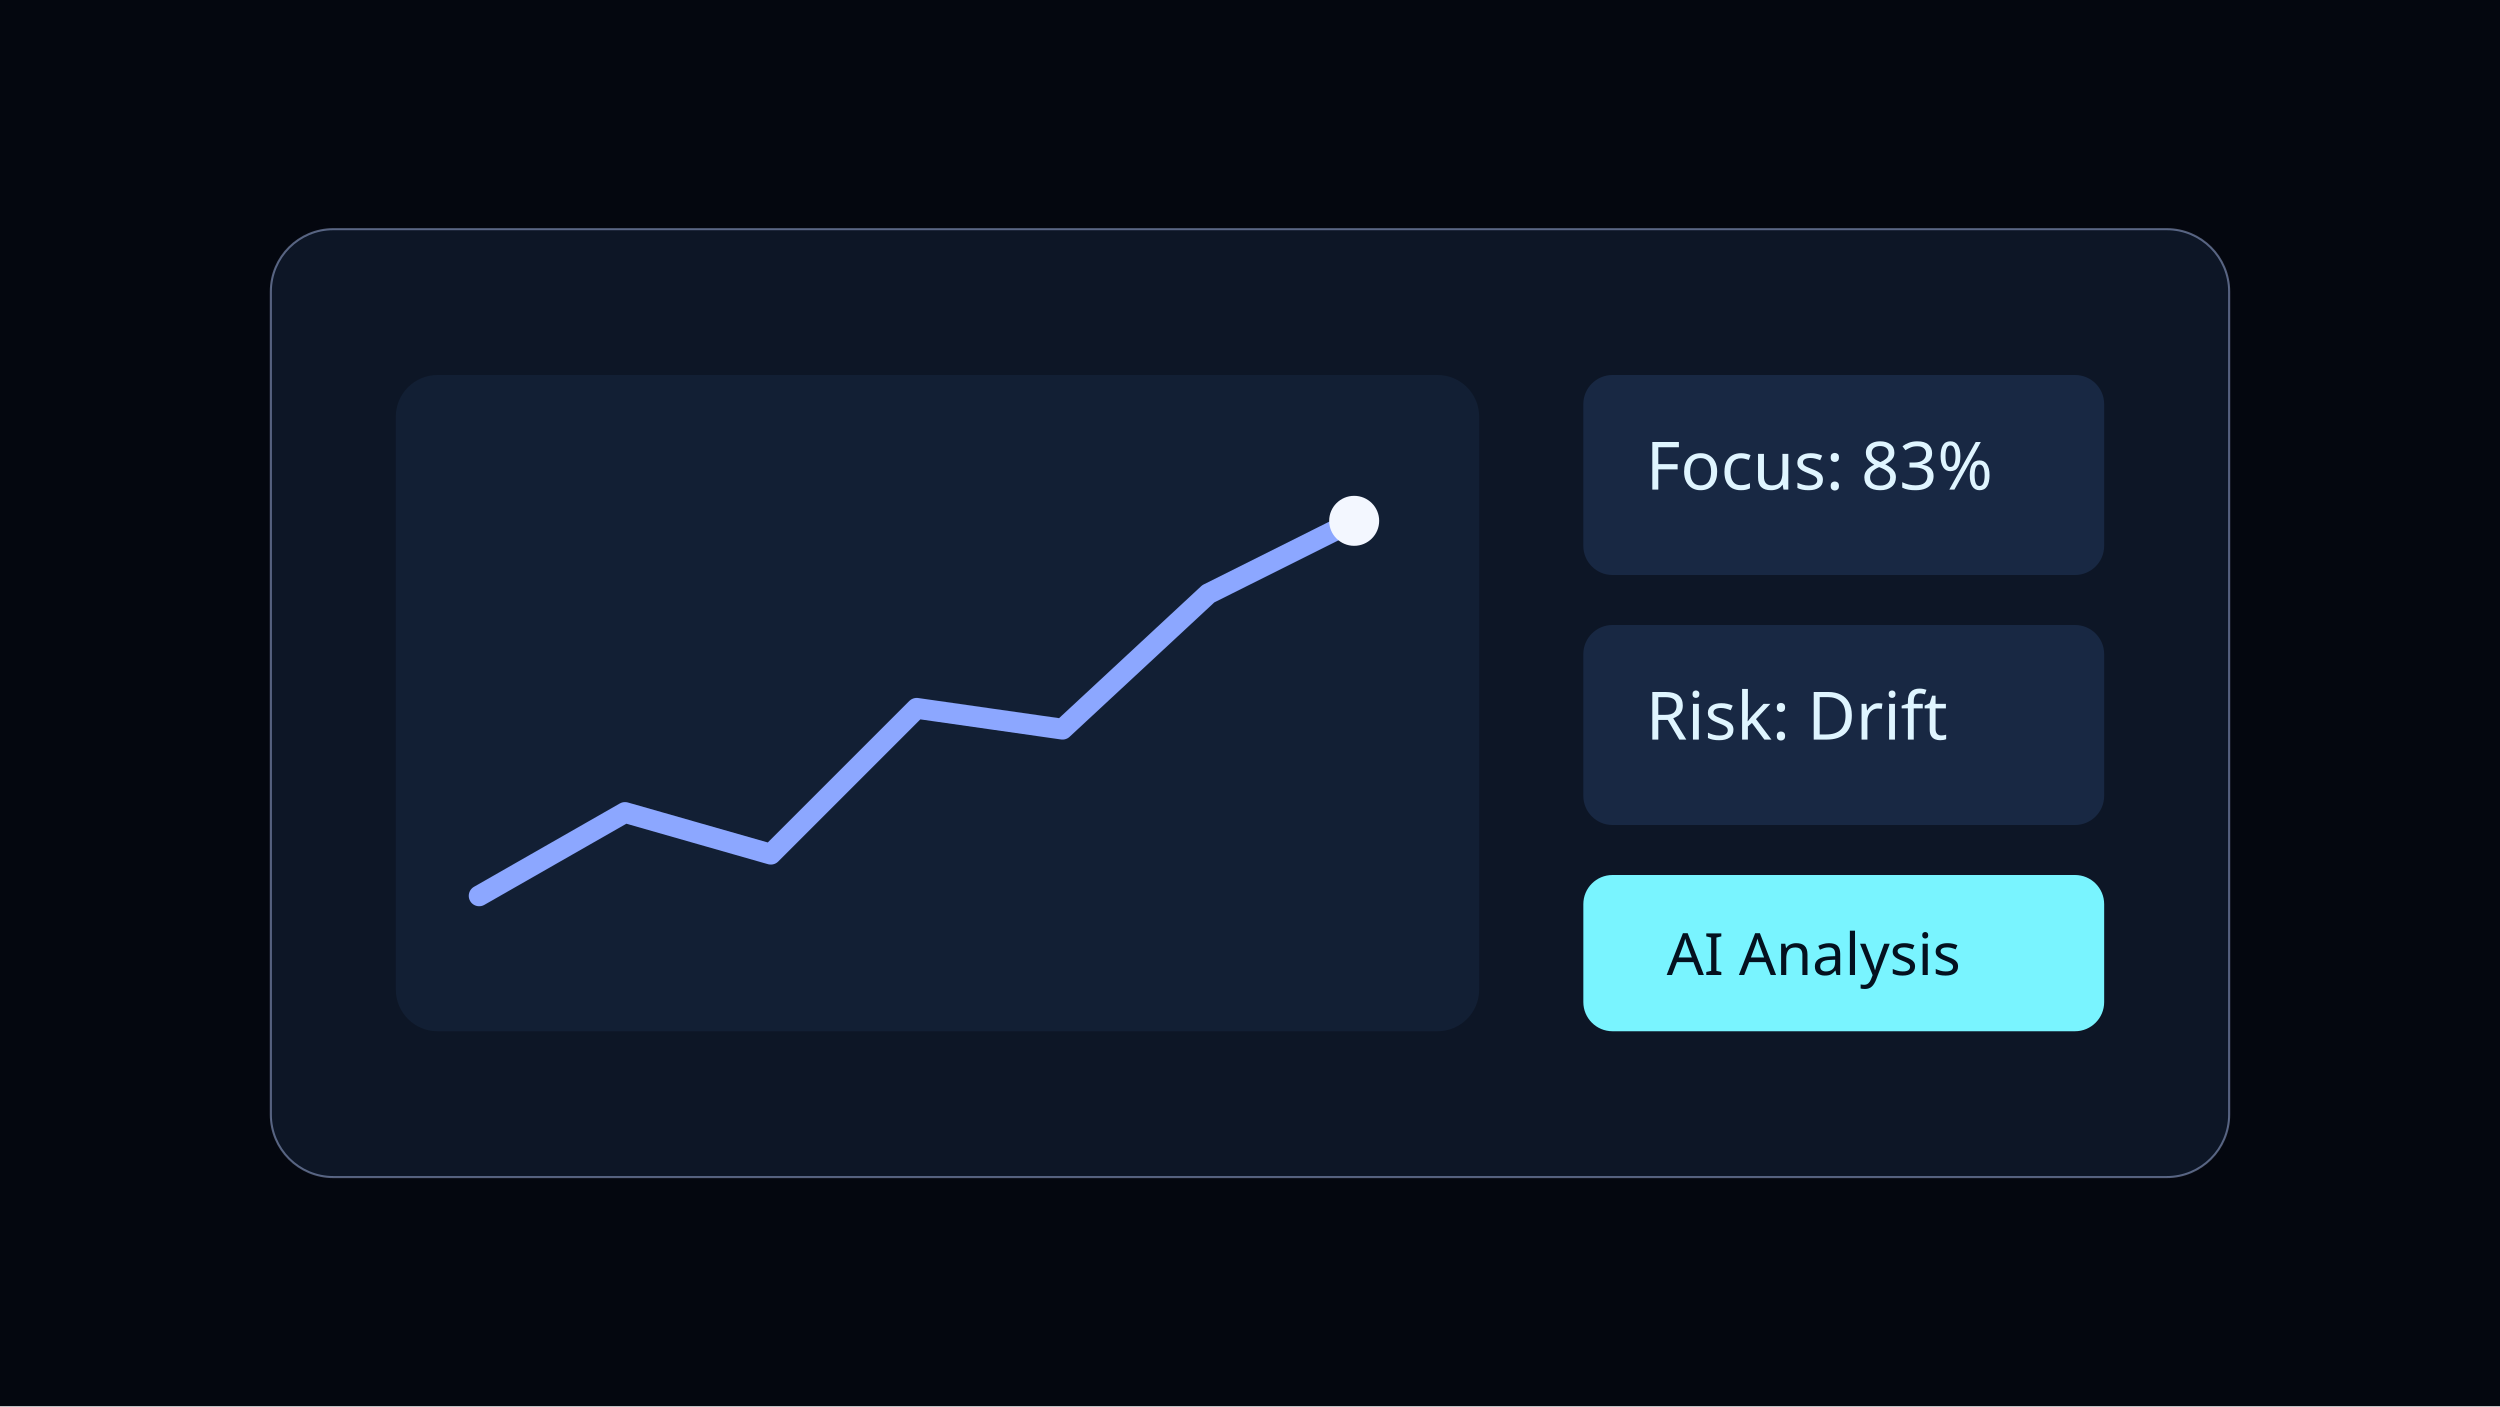
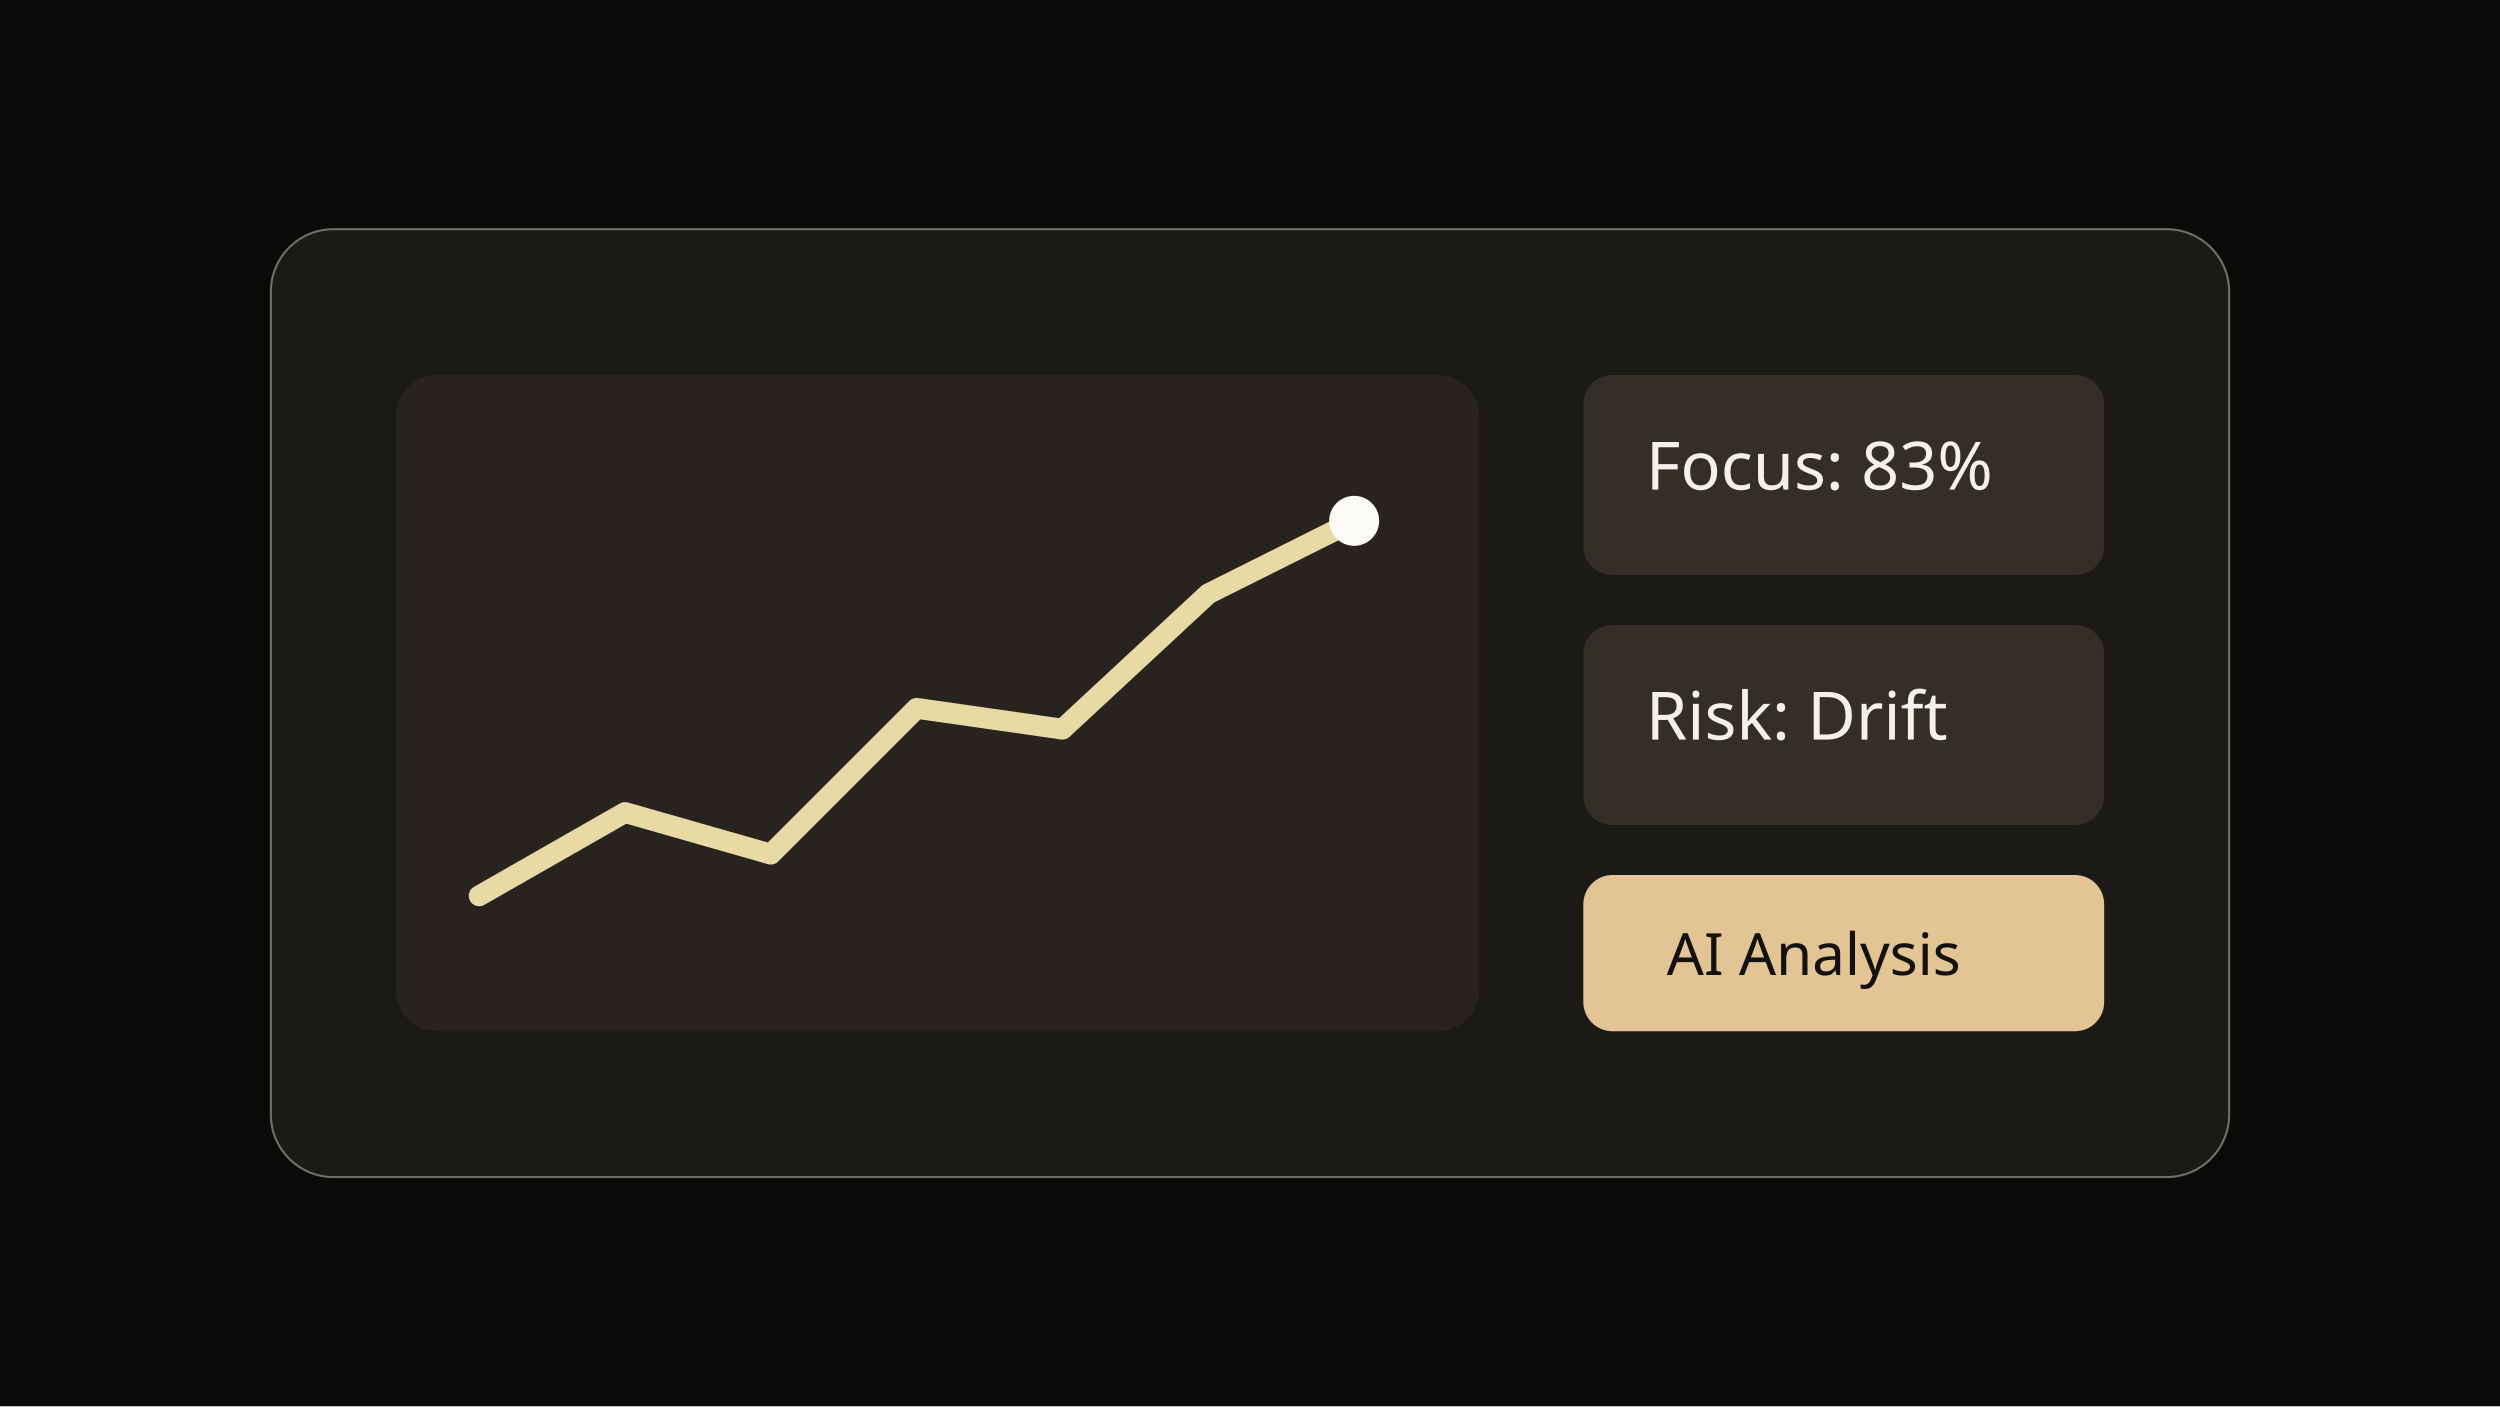
<svg xmlns="http://www.w3.org/2000/svg" viewBox="0 0 1200 675" role="img" aria-label="AI analysis engine visual">
-   <rect width="1200" height="675" fill="#04070f" />
-   <rect x="130" y="110" width="940" height="455" rx="30" fill="#0d1626" stroke="#b8cdff" stroke-opacity="0.45" />
-   <rect x="190" y="180" width="520" height="315" rx="20" fill="#121f34" />
-   <polyline points="230,430 300,390 370,410 440,340 510,350 580,285 650,250" fill="none" stroke="#8ca7ff" stroke-width="10" stroke-linecap="round" stroke-linejoin="round" />
-   <circle cx="650" cy="250" r="12" fill="#f3f7ff" />
-   <rect x="760" y="180" width="250" height="96" rx="14" fill="#182843" />
-   <text x="790" y="235" fill="#dff5ff" font-size="32" font-family="Outfit, sans-serif">Focus: 83%</text>
-   <rect x="760" y="300" width="250" height="96" rx="14" fill="#182843" />
-   <text x="790" y="355" fill="#dff5ff" font-size="32" font-family="Outfit, sans-serif">Risk: Drift</text>
-   <rect x="760" y="420" width="250" height="75" rx="14" fill="#79f4ff" />
-   <text x="800" y="468" fill="#04111f" font-size="28" font-family="Outfit, sans-serif">AI Analysis</text>
+   <rect width="1200" height="675" fill="#0a0a09" />
+   <rect x="130" y="110" width="940" height="455" rx="30" fill="#1c1a17" stroke="#e6e0d1" stroke-opacity="0.45" />
+   <rect x="190" y="180" width="520" height="315" rx="20" fill="#272420" />
+   <polyline points="230,430 300,390 370,410 440,340 510,350 580,285 650,250" fill="none" stroke="#e7daa4" stroke-width="10" stroke-linecap="round" stroke-linejoin="round" />
+   <circle cx="650" cy="250" r="12" fill="#fbfaf7" />
+   <rect x="760" y="180" width="250" height="96" rx="14" fill="#322f29" />
+   <text x="790" y="235" fill="#f4f1ea" font-size="32" font-family="Outfit, sans-serif">Focus: 83%</text>
+   <rect x="760" y="300" width="250" height="96" rx="14" fill="#322f29" />
+   <text x="790" y="355" fill="#f4f1ea" font-size="32" font-family="Outfit, sans-serif">Risk: Drift</text>
+   <rect x="760" y="420" width="250" height="75" rx="14" fill="#e3c595" />
+   <text x="800" y="468" fill="#131210" font-size="28" font-family="Outfit, sans-serif">AI Analysis</text>
</svg>
